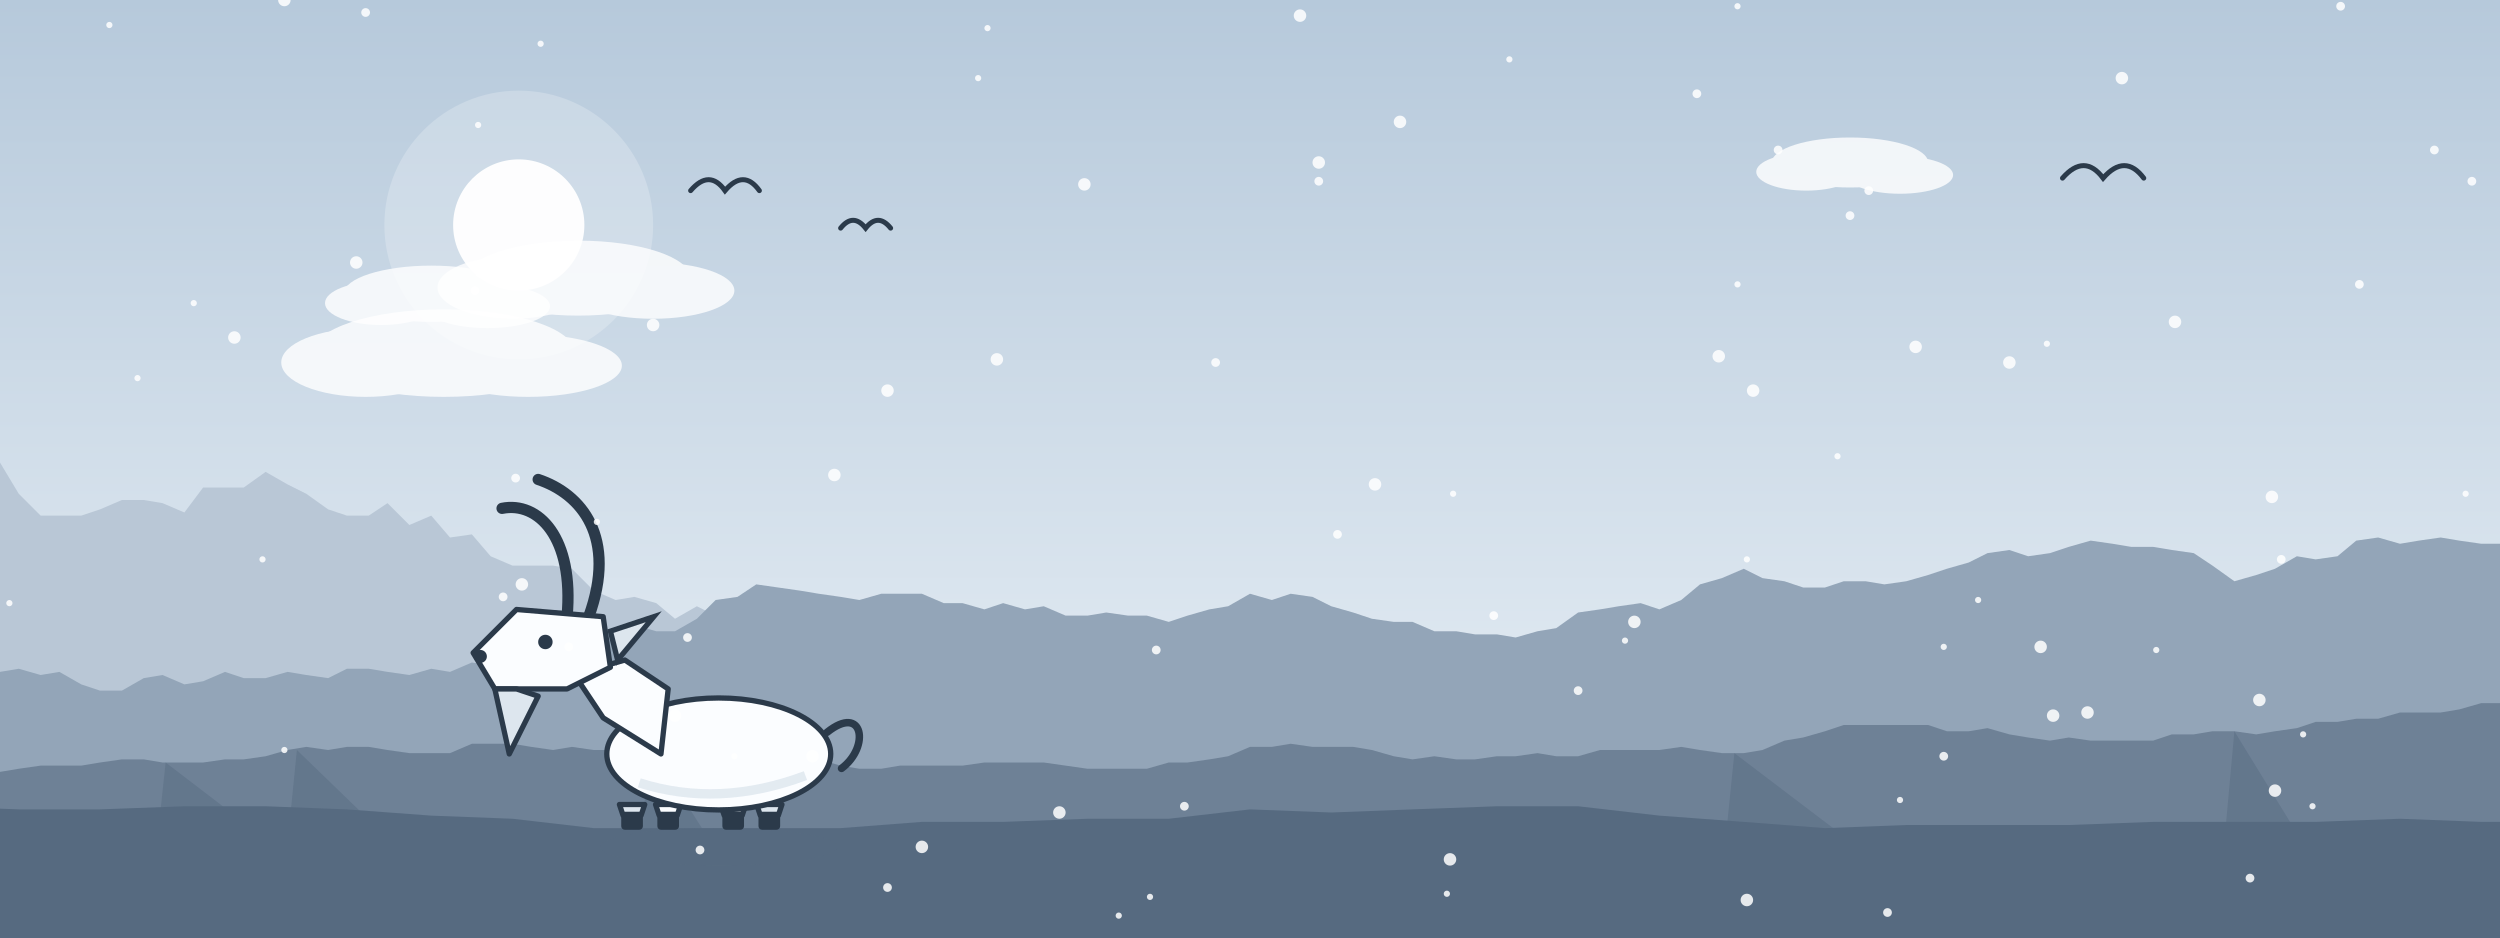
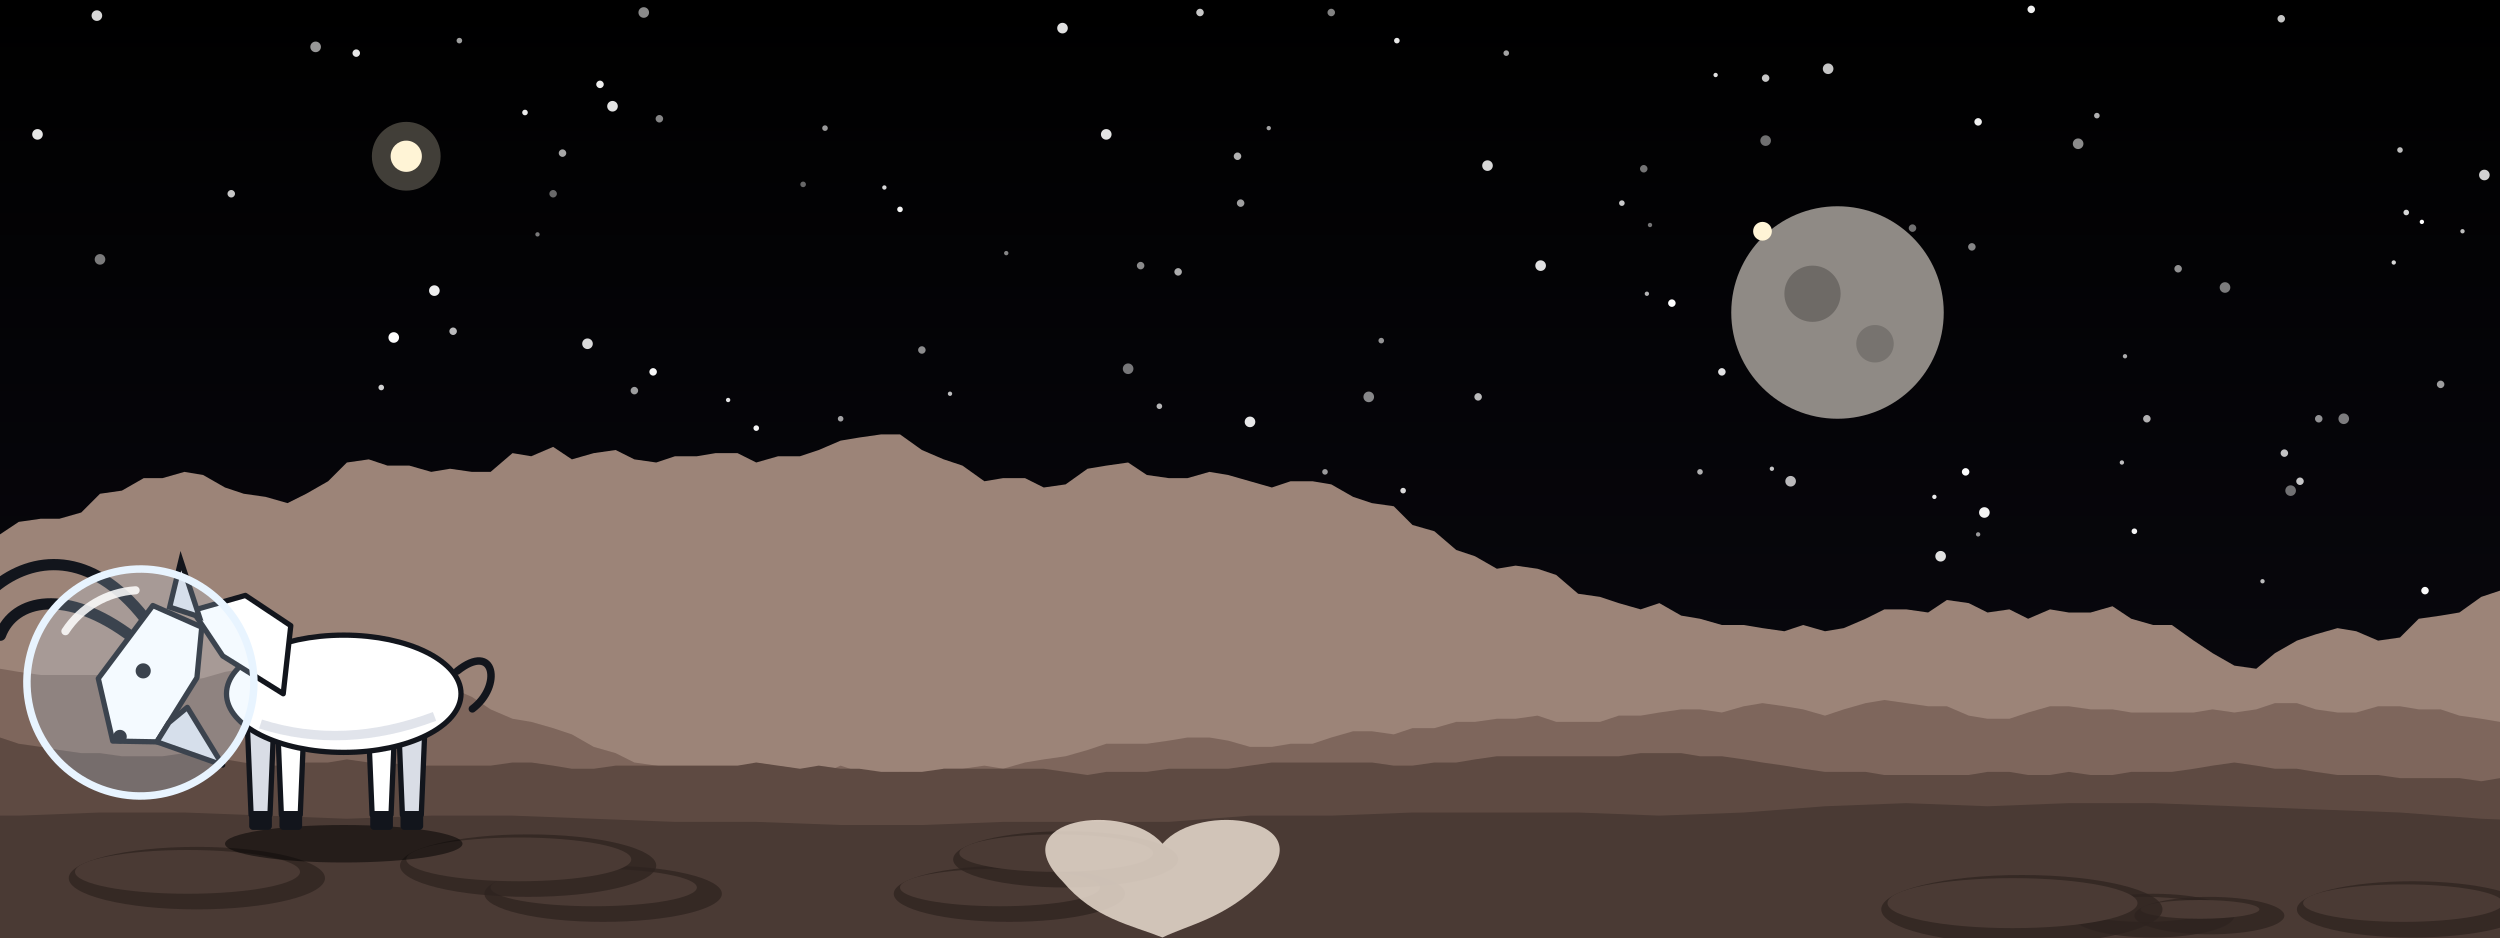
<svg xmlns="http://www.w3.org/2000/svg" viewBox="0 0 800 300" role="img" aria-labelledby="t17">
  <defs>
    <linearGradient id="g17" x1="0" y1="0" x2="0" y2="1">
-       <stop offset="0" stop-color="#b6c9db" />
-       <stop offset="1" stop-color="#eef4f9" />
+       <stop offset="0" stop-color="#000000" />
+       <stop offset="1" stop-color="#0b0a12" />
    </linearGradient>
  </defs>
  <rect width="800" height="300" fill="url(#g17)" />
-   <circle cx="166" cy="72" r="21" fill="#ffffff" opacity=".95" />
-   <circle cx="166" cy="72" r="43" fill="#ffffff" opacity=".22" />
-   <g fill="#ffffff" opacity="0.8">
-     <ellipse cx="592" cy="52" rx="25" ry="8" />
-     <ellipse cx="578" cy="55" rx="16" ry="6" />
-     <ellipse cx="608" cy="56" rx="17" ry="6" />
-   </g>
-   <g fill="#ffffff" opacity="0.8">
-     <ellipse cx="138" cy="94" rx="28" ry="9" />
-     <ellipse cx="122" cy="97" rx="18" ry="7" />
-     <ellipse cx="156" cy="98" rx="20" ry="7" />
-   </g>
-   <g fill="#ffffff" opacity="0.8">
-     <ellipse cx="142" cy="113" rx="42" ry="14" />
-     <ellipse cx="117" cy="116" rx="27" ry="11" />
-     <ellipse cx="169" cy="117" rx="30" ry="10" />
-   </g>
-   <g fill="#ffffff" opacity="0.8">
-     <ellipse cx="185" cy="89" rx="36" ry="12" />
-     <ellipse cx="164" cy="92" rx="24" ry="10" />
-     <ellipse cx="209" cy="93" rx="26" ry="9" />
-   </g>
-   <path d="M269,73 q4,-5 8,0 q4,-5 8,0" fill="none" stroke="#2b3a4a" stroke-width="1.6" stroke-linecap="round" />
-   <path d="M660,57 q7,-8 13,0 q7,-8 13,0" fill="none" stroke="#2b3a4a" stroke-width="1.6" stroke-linecap="round" />
-   <path d="M221,61 q6,-7 11,0 q6,-7 11,0" fill="none" stroke="#2b3a4a" stroke-width="1.6" stroke-linecap="round" />
-   <path d="M-20,137 L-13,143 L-7,141 L-0,148 L6,158 L13,165 L19,165 L26,165 L32,163 L39,160 L46,160 L52,161 L59,164 L65,156 L72,156 L78,156 L85,151 L92,155 L98,158 L105,163 L111,165 L118,165 L124,161 L131,168 L138,165 L144,172 L151,171 L157,178 L164,181 L170,181 L177,181 L183,182 L190,189 L197,192 L203,191 L210,193 L216,198 L223,194 L229,197 L236,204 L242,208 L249,204 L256,202 L262,210 L269,211 L275,212 L282,222 L288,223 L295,222 L302,222 L308,219 L315,221 L321,230 L328,228 L334,236 L341,237 L348,230 L354,229 L361,226 L367,220 L374,212 L380,215 L387,214 L393,215 L400,219 L407,215 L413,208 L420,213 L426,209 L433,212 L439,215 L446,212 L452,215 L459,218 L466,223 L472,232 L479,235 L485,236 L492,235 L498,237 L505,246 L512,248 L518,259 L525,261 L531,260 L538,261 L544,252 L551,246 L558,248 L564,243 L571,247 L577,252 L584,259 L590,259 L597,256 L603,260 L610,266 L617,258 L623,253 L630,247 L636,235 L643,232 L649,231 L656,227 L662,225 L669,218 L676,217 L682,214 L689,221 L695,215 L702,216 L708,210 L715,201 L722,202 L728,202 L735,204 L741,197 L748,194 L754,195 L761,200 L768,197 L774,195 L781,186 L787,187 L794,191 L800,186 L807,191 L813,201 L820,206 L820,305 L-20,305 Z" fill="#b9c7d6" />
-   <clipPath id="c17118">
-     <path d="M-20,-5 L820,-5 L826,117 L808,118 L790,123 L772,119 L754,109 L736,122 L718,123 L700,126 L682,126 L664,118 L646,125 L628,117 L610,111 L592,118 L574,126 L556,110 L538,116 L520,120 L502,114 L484,109 L466,120 L448,127 L430,125 L412,120 L394,121 L376,119 L358,113 L340,117 L322,111 L304,126 L286,118 L268,115 L250,116 L232,114 L214,115 L196,121 L178,114 L160,116 L142,117 L124,124 L106,113 L88,115 L70,121 L52,110 L34,113 L16,119 L-2,119 L-20,114 Z" />
-   </clipPath>
-   <path d="M-20,137 L-13,143 L-7,141 L-0,148 L6,158 L13,165 L19,165 L26,165 L32,163 L39,160 L46,160 L52,161 L59,164 L65,156 L72,156 L78,156 L85,151 L92,155 L98,158 L105,163 L111,165 L118,165 L124,161 L131,168 L138,165 L144,172 L151,171 L157,178 L164,181 L170,181 L177,181 L183,182 L190,189 L197,192 L203,191 L210,193 L216,198 L223,194 L229,197 L236,204 L242,208 L249,204 L256,202 L262,210 L269,211 L275,212 L282,222 L288,223 L295,222 L302,222 L308,219 L315,221 L321,230 L328,228 L334,236 L341,237 L348,230 L354,229 L361,226 L367,220 L374,212 L380,215 L387,214 L393,215 L400,219 L407,215 L413,208 L420,213 L426,209 L433,212 L439,215 L446,212 L452,215 L459,218 L466,223 L472,232 L479,235 L485,236 L492,235 L498,237 L505,246 L512,248 L518,259 L525,261 L531,260 L538,261 L544,252 L551,246 L558,248 L564,243 L571,247 L577,252 L584,259 L590,259 L597,256 L603,260 L610,266 L617,258 L623,253 L630,247 L636,235 L643,232 L649,231 L656,227 L662,225 L669,218 L676,217 L682,214 L689,221 L695,215 L702,216 L708,210 L715,201 L722,202 L728,202 L735,204 L741,197 L748,194 L754,195 L761,200 L768,197 L774,195 L781,186 L787,187 L794,191 L800,186 L807,191 L813,201 L820,206 L820,305 L-20,305 Z" fill="#ffffff" clip-path="url(#c17118)" opacity=".96" />
-   <path d="M-20,213 L-13,213 L-7,213 L-0,215 L6,214 L13,216 L19,215 L26,219 L32,221 L39,221 L46,217 L52,216 L59,219 L65,218 L72,215 L78,217 L85,217 L92,215 L98,216 L105,217 L111,214 L118,214 L124,215 L131,216 L138,214 L144,215 L151,212 L157,213 L164,215 L170,215 L177,213 L183,209 L190,204 L197,202 L203,200 L210,202 L216,202 L223,198 L229,192 L236,191 L242,187 L249,188 L256,189 L262,190 L269,191 L275,192 L282,190 L288,190 L295,190 L302,193 L308,193 L315,195 L321,193 L328,195 L334,194 L341,197 L348,197 L354,196 L361,197 L367,197 L374,199 L380,197 L387,195 L393,194 L400,190 L407,192 L413,190 L420,191 L426,194 L433,196 L439,198 L446,199 L452,199 L459,202 L466,202 L472,203 L479,203 L485,204 L492,202 L498,201 L505,196 L512,195 L518,194 L525,193 L531,195 L538,192 L544,187 L551,185 L558,182 L564,185 L571,186 L577,188 L584,188 L590,186 L597,186 L603,187 L610,186 L617,184 L623,182 L630,180 L636,177 L643,176 L649,178 L656,177 L662,175 L669,173 L676,174 L682,175 L689,175 L695,176 L702,177 L708,181 L715,186 L722,184 L728,182 L735,178 L741,179 L748,178 L754,173 L761,172 L768,174 L774,173 L781,172 L787,173 L794,174 L800,174 L807,178 L813,180 L820,181 L820,305 L-20,305 Z" fill="#93a5b8" />
-   <clipPath id="c17155">
-     <path d="M-20,-5 L820,-5 L826,155 L808,163 L790,150 L772,155 L754,155 L736,152 L718,159 L700,153 L682,162 L664,147 L646,162 L628,148 L610,151 L592,162 L574,151 L556,147 L538,158 L520,163 L502,161 L484,148 L466,151 L448,157 L430,150 L412,154 L394,164 L376,154 L358,152 L340,148 L322,154 L304,153 L286,157 L268,150 L250,146 L232,159 L214,154 L196,156 L178,156 L160,152 L142,163 L124,156 L106,157 L88,149 L70,147 L52,160 L34,147 L16,153 L-2,152 L-20,162 Z" />
-   </clipPath>
-   <path d="M-20,213 L-13,213 L-7,213 L-0,215 L6,214 L13,216 L19,215 L26,219 L32,221 L39,221 L46,217 L52,216 L59,219 L65,218 L72,215 L78,217 L85,217 L92,215 L98,216 L105,217 L111,214 L118,214 L124,215 L131,216 L138,214 L144,215 L151,212 L157,213 L164,215 L170,215 L177,213 L183,209 L190,204 L197,202 L203,200 L210,202 L216,202 L223,198 L229,192 L236,191 L242,187 L249,188 L256,189 L262,190 L269,191 L275,192 L282,190 L288,190 L295,190 L302,193 L308,193 L315,195 L321,193 L328,195 L334,194 L341,197 L348,197 L354,196 L361,197 L367,197 L374,199 L380,197 L387,195 L393,194 L400,190 L407,192 L413,190 L420,191 L426,194 L433,196 L439,198 L446,199 L452,199 L459,202 L466,202 L472,203 L479,203 L485,204 L492,202 L498,201 L505,196 L512,195 L518,194 L525,193 L531,195 L538,192 L544,187 L551,185 L558,182 L564,185 L571,186 L577,188 L584,188 L590,186 L597,186 L603,187 L610,186 L617,184 L623,182 L630,180 L636,177 L643,176 L649,178 L656,177 L662,175 L669,173 L676,174 L682,175 L689,175 L695,176 L702,177 L708,181 L715,186 L722,184 L728,182 L735,178 L741,179 L748,178 L754,173 L761,172 L768,174 L774,173 L781,172 L787,173 L794,174 L800,174 L807,178 L813,180 L820,181 L820,305 L-20,305 Z" fill="#ffffff" clip-path="url(#c17155)" opacity=".96" />
-   <path d="M-20,250 L-13,249 L-7,248 L-0,247 L6,246 L13,245 L19,245 L26,245 L32,244 L39,243 L46,243 L52,244 L59,244 L65,244 L72,243 L78,243 L85,242 L92,240 L98,239 L105,240 L111,239 L118,239 L124,240 L131,241 L138,241 L144,241 L151,238 L157,238 L164,238 L170,239 L177,240 L183,239 L190,240 L197,240 L203,240 L210,238 L216,239 L223,238 L229,239 L236,240 L242,240 L249,241 L256,242 L262,243 L269,245 L275,246 L282,246 L288,245 L295,245 L302,245 L308,245 L315,244 L321,244 L328,244 L334,244 L341,245 L348,246 L354,246 L361,246 L367,246 L374,244 L380,244 L387,243 L393,242 L400,239 L407,239 L413,238 L420,239 L426,239 L433,239 L439,240 L446,242 L452,243 L459,242 L466,243 L472,243 L479,242 L485,242 L492,241 L498,242 L505,242 L512,240 L518,240 L525,240 L531,240 L538,239 L544,240 L551,241 L558,241 L564,240 L571,237 L577,236 L584,234 L590,232 L597,232 L603,232 L610,232 L617,232 L623,234 L630,234 L636,233 L643,235 L649,236 L656,237 L662,236 L669,237 L676,237 L682,237 L689,237 L695,235 L702,235 L708,234 L715,234 L722,235 L728,234 L735,233 L741,231 L748,231 L754,230 L761,230 L768,228 L774,228 L781,228 L787,227 L794,225 L800,225 L807,224 L813,225 L820,226 L820,305 L-20,305 Z" fill="#6e8196" />
-   <clipPath id="c17205">
-     <path d="M-20,-5 L820,-5 L826,197 L808,199 L790,201 L772,202 L754,200 L736,198 L718,201 L700,199 L682,200 L664,200 L646,209 L628,200 L610,209 L592,209 L574,197 L556,200 L538,210 L520,199 L502,207 L484,204 L466,208 L448,207 L430,208 L412,197 L394,202 L376,206 L358,199 L340,211 L322,199 L304,204 L286,206 L268,199 L250,196 L232,212 L214,213 L196,209 L178,212 L160,204 L142,212 L124,210 L106,202 L88,196 L70,206 L52,211 L34,199 L16,210 L-2,206 L-20,197 Z" />
-   </clipPath>
-   <path d="M-20,250 L-13,249 L-7,248 L-0,247 L6,246 L13,245 L19,245 L26,245 L32,244 L39,243 L46,243 L52,244 L59,244 L65,244 L72,243 L78,243 L85,242 L92,240 L98,239 L105,240 L111,239 L118,239 L124,240 L131,241 L138,241 L144,241 L151,238 L157,238 L164,238 L170,239 L177,240 L183,239 L190,240 L197,240 L203,240 L210,238 L216,239 L223,238 L229,239 L236,240 L242,240 L249,241 L256,242 L262,243 L269,245 L275,246 L282,246 L288,245 L295,245 L302,245 L308,245 L315,244 L321,244 L328,244 L334,244 L341,245 L348,246 L354,246 L361,246 L367,246 L374,244 L380,244 L387,243 L393,242 L400,239 L407,239 L413,238 L420,239 L426,239 L433,239 L439,240 L446,242 L452,243 L459,242 L466,243 L472,243 L479,242 L485,242 L492,241 L498,242 L505,242 L512,240 L518,240 L525,240 L531,240 L538,239 L544,240 L551,241 L558,241 L564,240 L571,237 L577,236 L584,234 L590,232 L597,232 L603,232 L610,232 L617,232 L623,234 L630,234 L636,233 L643,235 L649,236 L656,237 L662,236 L669,237 L676,237 L682,237 L689,237 L695,235 L702,235 L708,234 L715,234 L722,235 L728,234 L735,233 L741,231 L748,231 L754,230 L761,230 L768,228 L774,228 L781,228 L787,227 L794,225 L800,225 L807,224 L813,225 L820,226 L820,305 L-20,305 Z" fill="#ffffff" clip-path="url(#c17205)" opacity=".96" />
-   <polygon points="208,239 247,300 202,300" fill="#566a80" opacity=".45" />
-   <polygon points="53,244 121,296 47,300" fill="#566a80" opacity=".45" />
-   <polygon points="555,241 609,282 549,300" fill="#566a80" opacity=".45" />
-   <polygon points="95,240 157,300 89,300" fill="#566a80" opacity=".45" />
-   <polygon points="715,234 758,304 709,300" fill="#566a80" opacity=".45" />
-   <path d="M-20,258 L6,259 L32,259 L59,258 L85,258 L111,259 L138,261 L164,262 L190,265 L216,265 L242,265 L269,265 L295,263 L321,263 L348,262 L374,262 L400,259 L426,260 L452,259 L479,258 L505,258 L531,261 L558,263 L584,265 L610,264 L636,264 L662,264 L689,263 L715,263 L741,263 L768,262 L794,263 L820,263 L820,305 L-20,305 Z" fill="#566a80" />
-   <ellipse cx="230" cy="271" rx="38" ry="6" fill="#566a80" opacity=".7" />
-   <g transform="translate(230 269) rotate(0) scale(-1.155739 1.155739)">
-     <polygon points="-17.5,-10 -10.5,-10 -11.5,-7 -16.5,-7" fill="#dde6ee" stroke="#2b3a4a" stroke-width="1.47" stroke-linejoin="round" />
-     <rect x="-17.0" y="-8" width="6" height="5" rx="1" fill="#2b3a4a" />
-     <polygon points="-7.5,-10 -0.5,-10 -1.5,-7 -6.5,-7" fill="#fbfdff" stroke="#2b3a4a" stroke-width="1.47" stroke-linejoin="round" />
-     <rect x="-7.0" y="-8" width="6" height="5" rx="1" fill="#2b3a4a" />
-     <polygon points="10.5,-10 17.5,-10 16.5,-7 11.5,-7" fill="#fbfdff" stroke="#2b3a4a" stroke-width="1.47" stroke-linejoin="round" />
-     <rect x="11.0" y="-8" width="6" height="5" rx="1" fill="#2b3a4a" />
-     <polygon points="20.5,-10 27.5,-10 26.5,-7 21.5,-7" fill="#dde6ee" stroke="#2b3a4a" stroke-width="1.47" stroke-linejoin="round" />
-     <rect x="21.0" y="-8" width="6" height="5" rx="1" fill="#2b3a4a" />
-     <path d="M-30,-30 C-40,-38 -42,-26 -34,-20" fill="none" stroke="#2b3a4a" stroke-width="2.08" stroke-linecap="round" />
-     <ellipse cx="0" cy="-24" rx="31" ry="15.5" fill="#fbfdff" stroke="#2b3a4a" stroke-width="1.47" />
-     <path d="M-24,-18 Q0,-9 22,-16" fill="none" stroke="#dde6ee" stroke-width="2.60" opacity=".8" />
-     <polygon points="16,-24 32,-34 40,-46 26,-50 14,-42" fill="#fbfdff" stroke="#2b3a4a" stroke-width="1.47" stroke-linejoin="round" />
-     <g transform="rotate(0 28 -38) translate(34 -54)">
-       <path d="M2,-8 C-6,-30 4,-42 16,-46" fill="none" stroke="#2b3a4a" stroke-width="3.11" stroke-linecap="round" />
-       <path d="M8,-8 C6,-30 16,-40 26,-38" fill="none" stroke="#2b3a4a" stroke-width="3.11" stroke-linecap="round" />
-       <polygon points="-4,-4 -16,-8 -6,4" fill="#dde6ee" stroke="#2b3a4a" stroke-width="1.47" />
-       <polygon points="-2,-8 22,-10 34,2 28,12 8,12 -4,6" fill="#fbfdff" stroke="#2b3a4a" stroke-width="1.47" stroke-linejoin="round" />
-       <polygon points="22,12 28,12 24,30 16,14" fill="#dde6ee" stroke="#2b3a4a" stroke-width="1.47" stroke-linejoin="round" />
-       <circle cx="14" cy="-1" r="2" fill="#2b3a4a" />
-       <circle cx="32" cy="3" r="1.8" fill="#2b3a4a" />
+   <circle cx="766" cy="84" r="0.7" fill="#ffffff" opacity="0.84" />
+   <circle cx="242" cy="137" r="0.9" fill="#ffffff" opacity="0.96" />
+   <circle cx="598" cy="102" r="1.7" fill="#ffffff" opacity="0.58" />
+   <circle cx="585" cy="22" r="1.7" fill="#ffffff" opacity="0.77" />
+   <circle cx="671" cy="37" r="0.9" fill="#ffffff" opacity="0.69" />
+   <circle cx="724" cy="186" r="0.7" fill="#ffffff" opacity="0.73" />
+   <circle cx="680" cy="114" r="0.7" fill="#ffffff" opacity="0.67" />
+   <circle cx="750" cy="134" r="1.7" fill="#ffffff" opacity="0.48" />
+   <circle cx="400" cy="135" r="1.7" fill="#ffffff" opacity="0.91" />
+   <circle cx="295" cy="112" r="1.2" fill="#ffffff" opacity="0.54" />
+   <circle cx="731" cy="145" r="1.2" fill="#ffffff" opacity="0.76" />
+   <circle cx="209" cy="119" r="1.2" fill="#ffffff" opacity="0.97" />
+   <circle cx="196" cy="34" r="1.7" fill="#ffffff" opacity="0.89" />
+   <circle cx="635" cy="164" r="1.7" fill="#ffffff" opacity="0.95" />
+   <circle cx="665" cy="46" r="1.7" fill="#ffffff" opacity="0.54" />
+   <circle cx="544" cy="151" r="0.9" fill="#ffffff" opacity="0.68" />
+   <circle cx="449" cy="157" r="0.9" fill="#ffffff" opacity="0.85" />
+   <circle cx="269" cy="134" r="0.9" fill="#ffffff" opacity="0.63" />
+   <circle cx="770" cy="68" r="0.9" fill="#ffffff" opacity="0.84" />
+   <circle cx="126" cy="108" r="1.7" fill="#ffffff" opacity="0.99" />
+   <circle cx="257" cy="59" r="0.9" fill="#ffffff" opacity="0.40" />
+   <circle cx="177" cy="62" r="1.2" fill="#ffffff" opacity="0.41" />
+   <circle cx="188" cy="110" r="1.7" fill="#ffffff" opacity="0.85" />
+   <circle cx="633" cy="171" r="0.7" fill="#ffffff" opacity="0.59" />
+   <circle cx="603" cy="105" r="0.7" fill="#ffffff" opacity="0.60" />
+   <circle cx="742" cy="134" r="1.2" fill="#ffffff" opacity="0.56" />
+   <circle cx="442" cy="109" r="0.9" fill="#ffffff" opacity="0.57" />
+   <circle cx="340" cy="9" r="1.7" fill="#ffffff" opacity="0.88" />
+   <circle cx="775" cy="71" r="0.7" fill="#ffffff" opacity="1.00" />
+   <circle cx="264" cy="41" r="0.9" fill="#ffffff" opacity="0.60" />
+   <circle cx="203" cy="125" r="1.2" fill="#ffffff" opacity="0.61" />
+   <circle cx="31" cy="5" r="1.7" fill="#ffffff" opacity="0.84" />
+   <circle cx="168" cy="36" r="0.9" fill="#ffffff" opacity="0.92" />
+   <circle cx="384" cy="4" r="1.2" fill="#ffffff" opacity="0.78" />
+   <circle cx="367" cy="175" r="0.7" fill="#ffffff" opacity="0.54" />
+   <circle cx="650" cy="3" r="1.2" fill="#ffffff" opacity="0.94" />
+   <circle cx="679" cy="148" r="0.7" fill="#ffffff" opacity="0.75" />
+   <circle cx="361" cy="118" r="1.7" fill="#ffffff" opacity="0.46" />
+   <circle cx="565" cy="45" r="1.7" fill="#ffffff" opacity="0.43" />
+   <circle cx="206" cy="4" r="1.7" fill="#ffffff" opacity="0.54" />
+   <circle cx="526" cy="54" r="1.2" fill="#ffffff" opacity="0.45" />
+   <circle cx="567" cy="150" r="0.7" fill="#ffffff" opacity="0.77" />
+   <circle cx="426" cy="4" r="1.2" fill="#ffffff" opacity="0.51" />
+   <circle cx="122" cy="124" r="0.9" fill="#ffffff" opacity="0.82" />
+   <circle cx="573" cy="154" r="1.7" fill="#ffffff" opacity="0.72" />
+   <circle cx="473" cy="127" r="1.2" fill="#ffffff" opacity="0.73" />
+   <circle cx="304" cy="126" r="0.7" fill="#ffffff" opacity="0.74" />
+   <circle cx="371" cy="130" r="0.9" fill="#ffffff" opacity="0.71" />
+   <circle cx="476" cy="53" r="1.7" fill="#ffffff" opacity="0.84" />
+   <circle cx="549" cy="24" r="0.7" fill="#ffffff" opacity="0.88" />
+   <circle cx="612" cy="73" r="1.2" fill="#ffffff" opacity="0.44" />
+   <circle cx="781" cy="123" r="1.2" fill="#ffffff" opacity="0.61" />
+   <circle cx="192" cy="27" r="1.2" fill="#ffffff" opacity="0.93" />
+   <circle cx="139" cy="93" r="1.7" fill="#ffffff" opacity="0.93" />
+   <circle cx="565" cy="25" r="1.2" fill="#ffffff" opacity="0.78" />
+   <circle cx="519" cy="65" r="0.9" fill="#ffffff" opacity="0.79" />
+   <circle cx="101" cy="15" r="1.7" fill="#ffffff" opacity="0.59" />
+   <circle cx="283" cy="60" r="0.7" fill="#ffffff" opacity="0.85" />
+   <circle cx="129" cy="177" r="0.9" fill="#ffffff" opacity="0.50" />
+   <circle cx="237" cy="185" r="1.2" fill="#ffffff" opacity="0.78" />
+   <circle cx="633" cy="39" r="1.2" fill="#ffffff" opacity="0.94" />
+   <circle cx="397" cy="65" r="1.2" fill="#ffffff" opacity="0.62" />
+   <circle cx="712" cy="92" r="1.7" fill="#ffffff" opacity="0.48" />
+   <circle cx="211" cy="38" r="1.2" fill="#ffffff" opacity="0.52" />
+   <circle cx="621" cy="178" r="1.7" fill="#ffffff" opacity="0.88" />
+   <circle cx="736" cy="154" r="1.2" fill="#ffffff" opacity="0.77" />
+   <circle cx="438" cy="127" r="1.7" fill="#ffffff" opacity="0.52" />
+   <circle cx="354" cy="43" r="1.7" fill="#ffffff" opacity="0.89" />
+   <circle cx="611" cy="118" r="1.2" fill="#ffffff" opacity="0.74" />
+   <circle cx="629" cy="151" r="1.2" fill="#ffffff" opacity="0.99" />
+   <circle cx="124" cy="173" r="1.2" fill="#ffffff" opacity="0.85" />
+   <circle cx="145" cy="106" r="1.2" fill="#ffffff" opacity="0.73" />
+   <circle cx="377" cy="87" r="1.2" fill="#ffffff" opacity="0.67" />
+   <circle cx="619" cy="159" r="0.7" fill="#ffffff" opacity="0.92" />
+   <circle cx="447" cy="13" r="0.9" fill="#ffffff" opacity="0.91" />
+   <circle cx="733" cy="157" r="1.7" fill="#ffffff" opacity="0.43" />
+   <circle cx="535" cy="97" r="1.2" fill="#ffffff" opacity="1.00" />
+   <circle cx="12" cy="43" r="1.7" fill="#ffffff" opacity="0.90" />
+   <circle cx="172" cy="75" r="0.7" fill="#ffffff" opacity="0.47" />
+   <circle cx="683" cy="170" r="0.9" fill="#ffffff" opacity="0.96" />
+   <circle cx="197" cy="149" r="1.2" fill="#ffffff" opacity="0.97" />
+   <circle cx="528" cy="72" r="0.7" fill="#ffffff" opacity="0.45" />
+   <circle cx="298" cy="170" r="0.9" fill="#ffffff" opacity="0.91" />
+   <circle cx="551" cy="119" r="1.2" fill="#ffffff" opacity="0.89" />
+   <circle cx="482" cy="17" r="0.9" fill="#ffffff" opacity="0.64" />
+   <circle cx="147" cy="13" r="0.9" fill="#ffffff" opacity="0.62" />
+   <circle cx="730" cy="6" r="1.2" fill="#ffffff" opacity="0.77" />
+   <circle cx="776" cy="189" r="1.2" fill="#ffffff" opacity="0.98" />
+   <circle cx="424" cy="151" r="0.9" fill="#ffffff" opacity="0.60" />
+   <circle cx="346" cy="187" r="1.2" fill="#ffffff" opacity="0.47" />
+   <circle cx="788" cy="74" r="0.7" fill="#ffffff" opacity="0.74" />
+   <circle cx="396" cy="50" r="1.2" fill="#ffffff" opacity="0.69" />
+   <circle cx="322" cy="81" r="0.7" fill="#ffffff" opacity="0.52" />
+   <circle cx="74" cy="62" r="1.2" fill="#ffffff" opacity="0.78" />
+   <circle cx="493" cy="85" r="1.7" fill="#ffffff" opacity="0.88" />
+   <circle cx="795" cy="56" r="1.7" fill="#ffffff" opacity="0.82" />
+   <circle cx="32" cy="83" r="1.7" fill="#ffffff" opacity="0.47" />
+   <circle cx="768" cy="48" r="0.9" fill="#ffffff" opacity="0.74" />
+   <circle cx="579" cy="130" r="1.2" fill="#ffffff" opacity="0.48" />
+   <circle cx="114" cy="17" r="1.2" fill="#ffffff" opacity="0.90" />
+   <circle cx="180" cy="49" r="1.2" fill="#ffffff" opacity="0.65" />
+   <circle cx="406" cy="41" r="0.7" fill="#ffffff" opacity="0.63" />
+   <circle cx="386" cy="166" r="1.7" fill="#ffffff" opacity="0.50" />
+   <circle cx="631" cy="79" r="1.2" fill="#ffffff" opacity="0.52" />
+   <circle cx="687" cy="134" r="1.2" fill="#ffffff" opacity="0.69" />
+   <circle cx="288" cy="67" r="0.9" fill="#ffffff" opacity="0.96" />
+   <circle cx="697" cy="86" r="1.2" fill="#ffffff" opacity="0.56" />
+   <circle cx="527" cy="94" r="0.7" fill="#ffffff" opacity="0.70" />
+   <circle cx="365" cy="85" r="1.2" fill="#ffffff" opacity="0.54" />
+   <circle cx="233" cy="128" r="0.7" fill="#ffffff" opacity="0.89" />
+   <circle cx="588" cy="100" r="34" fill="#8f8a85" />
+   <circle cx="580" cy="94" r="9" fill="#6e6a66" />
+   <circle cx="600" cy="110" r="6" fill="#77736f" />
+   <circle cx="564" cy="74" r="3" fill="#fff4d6" />
+   <circle cx="130" cy="50" r="5" fill="#fff4d6" />
+   <circle cx="130" cy="50" r="11" fill="#fff4d6" opacity=".25" />
+   <path d="M-20,169 L-13,173 L-7,172 L-0,171 L6,167 L13,166 L19,166 L26,164 L32,158 L39,157 L46,153 L52,153 L59,151 L65,152 L72,156 L78,158 L85,159 L92,161 L98,158 L105,154 L111,148 L118,147 L124,149 L131,149 L138,151 L144,150 L151,151 L157,151 L164,145 L170,146 L177,143 L183,147 L190,145 L197,144 L203,147 L210,148 L216,146 L223,146 L229,145 L236,145 L242,148 L249,146 L256,146 L262,144 L269,141 L275,140 L282,139 L288,139 L295,144 L302,147 L308,149 L315,154 L321,153 L328,153 L334,156 L341,155 L348,150 L354,149 L361,148 L367,152 L374,153 L380,153 L387,151 L393,152 L400,154 L407,156 L413,154 L420,154 L426,155 L433,159 L439,161 L446,162 L452,168 L459,170 L466,176 L472,178 L479,182 L485,181 L492,182 L498,184 L505,190 L512,191 L518,193 L525,195 L531,193 L538,197 L544,198 L551,200 L558,200 L564,201 L571,202 L577,200 L584,202 L590,201 L597,198 L603,195 L610,195 L617,196 L623,192 L630,193 L636,196 L643,195 L649,198 L656,195 L662,196 L669,196 L676,194 L682,198 L689,200 L695,200 L702,205 L708,209 L715,213 L722,214 L728,209 L735,205 L741,203 L748,201 L754,202 L761,205 L768,204 L774,198 L781,197 L787,196 L794,191 L800,189 L807,186 L813,186 L820,189 L820,305 L-20,305 Z" fill="#9c8478" />
+   <path d="M-20,212 L-13,212 L-7,213 L-0,214 L6,215 L13,216 L19,216 L26,216 L32,216 L39,217 L46,219 L52,219 L59,218 L65,217 L72,215 L78,214 L85,213 L92,213 L98,215 L105,217 L111,217 L118,217 L124,218 L131,217 L138,218 L144,220 L151,223 L157,227 L164,230 L170,231 L177,233 L183,235 L190,239 L197,241 L203,244 L210,245 L216,246 L223,246 L229,246 L236,247 L242,250 L249,251 L256,249 L262,248 L269,245 L275,247 L282,248 L288,247 L295,248 L302,246 L308,246 L315,245 L321,246 L328,244 L334,243 L341,242 L348,240 L354,238 L361,238 L367,238 L374,237 L380,236 L387,236 L393,237 L400,239 L407,239 L413,238 L420,238 L426,236 L433,234 L439,234 L446,235 L452,233 L459,233 L466,231 L472,231 L479,230 L485,230 L492,229 L498,231 L505,231 L512,231 L518,229 L525,229 L531,228 L538,227 L544,227 L551,228 L558,226 L564,225 L571,226 L577,227 L584,229 L590,227 L597,225 L603,224 L610,225 L617,226 L623,226 L630,229 L636,230 L643,230 L649,228 L656,226 L662,226 L669,227 L676,227 L682,228 L689,228 L695,228 L702,228 L708,227 L715,228 L722,227 L728,225 L735,225 L741,227 L748,228 L754,228 L761,226 L768,226 L774,227 L781,227 L787,229 L794,230 L800,231 L807,231 L813,232 L820,231 L820,305 L-20,305 Z" fill="#7e665c" />
+   <path d="M-20,232 L-13,233 L-7,235 L-0,236 L6,238 L13,239 L19,240 L26,241 L32,241 L39,242 L46,242 L52,242 L59,241 L65,242 L72,243 L78,244 L85,245 L92,245 L98,244 L105,244 L111,243 L118,244 L124,244 L131,245 L138,245 L144,245 L151,245 L157,245 L164,244 L170,244 L177,245 L183,246 L190,246 L197,245 L203,245 L210,245 L216,245 L223,245 L229,245 L236,245 L242,244 L249,245 L256,246 L262,245 L269,246 L275,246 L282,247 L288,247 L295,247 L302,246 L308,246 L315,246 L321,246 L328,246 L334,246 L341,247 L348,248 L354,247 L361,247 L367,247 L374,246 L380,246 L387,246 L393,246 L400,245 L407,244 L413,244 L420,244 L426,244 L433,244 L439,244 L446,245 L452,245 L459,244 L466,244 L472,243 L479,242 L485,242 L492,242 L498,242 L505,242 L512,242 L518,242 L525,241 L531,241 L538,241 L544,242 L551,242 L558,243 L564,244 L571,245 L577,246 L584,247 L590,247 L597,247 L603,248 L610,248 L617,248 L623,248 L630,248 L636,247 L643,247 L649,248 L656,248 L662,247 L669,248 L676,248 L682,247 L689,247 L695,247 L702,246 L708,245 L715,244 L722,245 L728,246 L735,246 L741,247 L748,248 L754,248 L761,248 L768,249 L774,249 L781,249 L787,249 L794,250 L800,249 L807,248 L813,248 L820,248 L820,305 L-20,305 Z" fill="#5e4a42" />
+   <path d="M-20,261 L6,261 L32,260 L59,260 L85,261 L111,262 L138,261 L164,261 L190,262 L216,263 L242,263 L269,264 L295,264 L321,263 L348,263 L374,263 L400,261 L426,261 L452,260 L479,260 L505,260 L531,261 L558,260 L584,258 L610,257 L636,258 L662,257 L689,257 L715,258 L741,259 L768,260 L794,262 L820,263 L820,305 L-20,305 Z" fill="#4a3a34" />
+   <ellipse cx="193" cy="286" rx="38" ry="9" fill="#2e231f" opacity=".75" />
+   <ellipse cx="190" cy="284" rx="33" ry="6" fill="#4a3a34" />
+   <ellipse cx="169" cy="277" rx="41" ry="10" fill="#2e231f" opacity=".75" />
+   <ellipse cx="166" cy="275" rx="36" ry="7" fill="#4a3a34" />
+   <ellipse cx="689" cy="293" rx="26" ry="7" fill="#2e231f" opacity=".75" />
+   <ellipse cx="686" cy="291" rx="21" ry="4" fill="#4a3a34" />
+   <ellipse cx="707" cy="293" rx="24" ry="6" fill="#2e231f" opacity=".75" />
+   <ellipse cx="704" cy="291" rx="19" ry="3" fill="#4a3a34" />
+   <ellipse cx="647" cy="291" rx="45" ry="11" fill="#2e231f" opacity=".75" />
+   <ellipse cx="644" cy="289" rx="40" ry="8" fill="#4a3a34" />
+   <ellipse cx="772" cy="291" rx="37" ry="9" fill="#2e231f" opacity=".75" />
+   <ellipse cx="769" cy="289" rx="32" ry="6" fill="#4a3a34" />
+   <ellipse cx="323" cy="286" rx="37" ry="9" fill="#2e231f" opacity=".75" />
+   <ellipse cx="320" cy="284" rx="32" ry="6" fill="#4a3a34" />
+   <ellipse cx="341" cy="275" rx="36" ry="9" fill="#2e231f" opacity=".75" />
+   <ellipse cx="338" cy="273" rx="31" ry="6" fill="#4a3a34" />
+   <ellipse cx="63" cy="281" rx="41" ry="10" fill="#2e231f" opacity=".75" />
+   <ellipse cx="60" cy="279" rx="36" ry="7" fill="#4a3a34" />
+   <path d="M340,282 C320,262 360,256 372,270 C384,256 424,262 404,282 C392,294 380,296 372,300 C362,296 350,294 340,282 Z" fill="#e9dccf" opacity=".85" />
+   <ellipse cx="110" cy="270" rx="38" ry="6" fill="#000" opacity=".5" />
+   <g transform="translate(110 268) rotate(0) scale(-1.210464 1.210464)">
+     <polygon points="-21.5,-30 -14.5,-30 -15.5,-6 -20.5,-6" fill="#d9dde6" stroke="#12151c" stroke-width="1.40" stroke-linejoin="round" />
+     <rect x="-21.0" y="-7" width="6" height="5" rx="1" fill="#12151c" />
+     <polygon points="-13.5,-30 -6.5,-30 -7.5,-6 -12.5,-6" fill="#ffffff" stroke="#12151c" stroke-width="1.40" stroke-linejoin="round" />
+     <rect x="-13.0" y="-7" width="6" height="5" rx="1" fill="#12151c" />
+     <polygon points="10.5,-30 17.5,-30 16.5,-6 11.5,-6" fill="#ffffff" stroke="#12151c" stroke-width="1.40" stroke-linejoin="round" />
+     <rect x="11.0" y="-7" width="6" height="5" rx="1" fill="#12151c" />
+     <polygon points="18.5,-30 25.5,-30 24.5,-6 19.5,-6" fill="#d9dde6" stroke="#12151c" stroke-width="1.40" stroke-linejoin="round" />
+     <rect x="19.0" y="-7" width="6" height="5" rx="1" fill="#12151c" />
+     <path d="M-30,-44 C-40,-52 -42,-40 -34,-34" fill="none" stroke="#12151c" stroke-width="1.98" stroke-linecap="round" />
+     <ellipse cx="0" cy="-38" rx="31" ry="15.5" fill="#ffffff" stroke="#12151c" stroke-width="1.40" />
+     <path d="M-24,-32 Q0,-23 22,-30" fill="none" stroke="#d9dde6" stroke-width="2.48" opacity=".8" />
+     <polygon points="16,-38 32,-48 40,-60 26,-64 14,-56" fill="#ffffff" stroke="#12151c" stroke-width="1.40" stroke-linejoin="round" />
+     <g transform="rotate(58 28 -52) translate(34 -68)">
+       <path d="M2,-8 C-6,-30 4,-42 16,-46" fill="none" stroke="#12151c" stroke-width="2.97" stroke-linecap="round" />
+       <path d="M8,-8 C6,-30 16,-40 26,-38" fill="none" stroke="#12151c" stroke-width="2.97" stroke-linecap="round" />
+       <polygon points="-4,-4 -16,-8 -6,4" fill="#d9dde6" stroke="#12151c" stroke-width="1.40" />
+       <polygon points="-2,-8 22,-10 34,2 28,12 8,12 -4,6" fill="#ffffff" stroke="#12151c" stroke-width="1.40" stroke-linejoin="round" />
+       <polygon points="22,12 28,12 24,30 16,14" fill="#d9dde6" stroke="#12151c" stroke-width="1.40" stroke-linejoin="round" />
+       <circle cx="14" cy="-1" r="2" fill="#12151c" />
+       <circle cx="32" cy="3" r="1.8" fill="#12151c" />
+       <circle cx="17" cy="0" r="30" fill="#cfe9ff" fill-opacity=".22" stroke="#e8f4ff" stroke-width="1.98" />
+       <path d="M-3,-14 A24,24 0 0 1 16,-24" fill="none" stroke="#ffffff" stroke-width="2.15" stroke-linecap="round" opacity=".85" />
    </g>
  </g>
-   <circle cx="339" cy="260" r="2" fill="#ffffff" opacity=".85" />
-   <circle cx="91" cy="240" r="1" fill="#ffffff" opacity=".85" />
-   <circle cx="416" cy="5" r="2" fill="#ffffff" opacity=".85" />
-   <circle cx="440" cy="155" r="2" fill="#ffffff" opacity=".85" />
-   <circle cx="728" cy="253" r="2" fill="#ffffff" opacity=".85" />
-   <circle cx="633" cy="192" r="1" fill="#ffffff" opacity=".85" />
-   <circle cx="550" cy="114" r="2" fill="#ffffff" opacity=".85" />
-   <circle cx="235" cy="242" r="1" fill="#ffffff" opacity=".85" />
-   <circle cx="604" cy="292" r="1.4" fill="#ffffff" opacity=".85" />
-   <circle cx="696" cy="103" r="2" fill="#ffffff" opacity=".85" />
-   <circle cx="679" cy="25" r="2" fill="#ffffff" opacity=".85" />
-   <circle cx="295" cy="271" r="2" fill="#ffffff" opacity=".85" />
-   <circle cx="75" cy="108" r="2" fill="#ffffff" opacity=".85" />
-   <circle cx="608" cy="256" r="1" fill="#ffffff" opacity=".85" />
-   <circle cx="379" cy="258" r="1.4" fill="#ffffff" opacity=".85" />
-   <circle cx="559" cy="288" r="2" fill="#ffffff" opacity=".85" />
-   <circle cx="62" cy="97" r="1" fill="#ffffff" opacity=".85" />
-   <circle cx="316" cy="9" r="1" fill="#ffffff" opacity=".85" />
-   <circle cx="368" cy="287" r="1" fill="#ffffff" opacity=".85" />
-   <circle cx="448" cy="39" r="2" fill="#ffffff" opacity=".85" />
-   <circle cx="755" cy="91" r="1.4" fill="#ffffff" opacity=".85" />
-   <circle cx="690" cy="208" r="1" fill="#ffffff" opacity=".85" />
-   <circle cx="622" cy="207" r="1" fill="#ffffff" opacity=".85" />
-   <circle cx="737" cy="235" r="1" fill="#ffffff" opacity=".85" />
-   <circle cx="520" cy="205" r="1" fill="#ffffff" opacity=".85" />
-   <circle cx="668" cy="228" r="2" fill="#ffffff" opacity=".85" />
-   <circle cx="191" cy="167" r="1" fill="#ffffff" opacity=".85" />
-   <circle cx="749" cy="2" r="1.4" fill="#ffffff" opacity=".85" />
-   <circle cx="313" cy="25" r="1" fill="#ffffff" opacity=".85" />
-   <circle cx="655" cy="110" r="1" fill="#ffffff" opacity=".85" />
-   <circle cx="543" cy="30" r="1.4" fill="#ffffff" opacity=".85" />
-   <circle cx="84" cy="179" r="1" fill="#ffffff" opacity=".85" />
-   <circle cx="167" cy="187" r="2" fill="#ffffff" opacity=".85" />
-   <circle cx="730" cy="179" r="1.4" fill="#ffffff" opacity=".85" />
-   <circle cx="347" cy="59" r="2" fill="#ffffff" opacity=".85" />
-   <circle cx="182" cy="207" r="1.4" fill="#ffffff" opacity=".85" />
-   <circle cx="789" cy="158" r="1" fill="#ffffff" opacity=".85" />
-   <circle cx="370" cy="208" r="1.4" fill="#ffffff" opacity=".85" />
-   <circle cx="613" cy="111" r="2" fill="#ffffff" opacity=".85" />
-   <circle cx="505" cy="221" r="1.4" fill="#ffffff" opacity=".85" />
-   <circle cx="463" cy="286" r="1" fill="#ffffff" opacity=".85" />
-   <circle cx="267" cy="152" r="2" fill="#ffffff" opacity=".85" />
-   <circle cx="209" cy="104" r="2" fill="#ffffff" opacity=".85" />
-   <circle cx="523" cy="199" r="2" fill="#ffffff" opacity=".85" />
-   <circle cx="598" cy="61" r="1.4" fill="#ffffff" opacity=".85" />
-   <circle cx="220" cy="204" r="1.4" fill="#ffffff" opacity=".85" />
-   <circle cx="216" cy="229" r="2" fill="#ffffff" opacity=".85" />
-   <circle cx="114" cy="84" r="2" fill="#ffffff" opacity=".85" />
-   <circle cx="358" cy="293" r="1" fill="#ffffff" opacity=".85" />
-   <circle cx="117" cy="4" r="1.4" fill="#ffffff" opacity=".85" />
-   <circle cx="284" cy="125" r="2" fill="#ffffff" opacity=".85" />
-   <circle cx="173" cy="14" r="1" fill="#ffffff" opacity=".85" />
-   <circle cx="483" cy="19" r="1" fill="#ffffff" opacity=".85" />
-   <circle cx="720" cy="281" r="1.4" fill="#ffffff" opacity=".85" />
-   <circle cx="791" cy="58" r="1.4" fill="#ffffff" opacity=".85" />
-   <circle cx="569" cy="48" r="1.4" fill="#ffffff" opacity=".85" />
-   <circle cx="260" cy="242" r="2" fill="#ffffff" opacity=".85" />
-   <circle cx="389" cy="116" r="1.4" fill="#ffffff" opacity=".85" />
-   <circle cx="657" cy="229" r="2" fill="#ffffff" opacity=".85" />
-   <circle cx="3" cy="193" r="1" fill="#ffffff" opacity=".85" />
-   <circle cx="561" cy="125" r="2" fill="#ffffff" opacity=".85" />
-   <circle cx="91" cy="0" r="2" fill="#ffffff" opacity=".85" />
-   <circle cx="319" cy="115" r="2" fill="#ffffff" opacity=".85" />
-   <circle cx="224" cy="272" r="1.4" fill="#ffffff" opacity=".85" />
-   <circle cx="428" cy="171" r="1.4" fill="#ffffff" opacity=".85" />
-   <circle cx="723" cy="224" r="2" fill="#ffffff" opacity=".85" />
-   <circle cx="643" cy="116" r="2" fill="#ffffff" opacity=".85" />
-   <circle cx="154" cy="87" r="2" fill="#ffffff" opacity=".85" />
-   <circle cx="556" cy="91" r="1" fill="#ffffff" opacity=".85" />
-   <circle cx="556" cy="2" r="1" fill="#ffffff" opacity=".85" />
-   <circle cx="284" cy="284" r="1.4" fill="#ffffff" opacity=".85" />
-   <circle cx="152" cy="93" r="1.4" fill="#ffffff" opacity=".85" />
-   <circle cx="464" cy="275" r="2" fill="#ffffff" opacity=".85" />
-   <circle cx="779" cy="48" r="1.4" fill="#ffffff" opacity=".85" />
-   <circle cx="422" cy="52" r="2" fill="#ffffff" opacity=".85" />
-   <circle cx="35" cy="8" r="1" fill="#ffffff" opacity=".85" />
-   <circle cx="588" cy="146" r="1" fill="#ffffff" opacity=".85" />
-   <circle cx="465" cy="158" r="1" fill="#ffffff" opacity=".85" />
-   <circle cx="727" cy="159" r="2" fill="#ffffff" opacity=".85" />
-   <circle cx="653" cy="207" r="2" fill="#ffffff" opacity=".85" />
-   <circle cx="592" cy="69" r="1.4" fill="#ffffff" opacity=".85" />
-   <circle cx="740" cy="258" r="1" fill="#ffffff" opacity=".85" />
-   <circle cx="622" cy="242" r="1.4" fill="#ffffff" opacity=".85" />
-   <circle cx="165" cy="153" r="1.4" fill="#ffffff" opacity=".85" />
-   <circle cx="44" cy="121" r="1" fill="#ffffff" opacity=".85" />
-   <circle cx="478" cy="197" r="1.4" fill="#ffffff" opacity=".85" />
-   <circle cx="422" cy="58" r="1.4" fill="#ffffff" opacity=".85" />
-   <circle cx="559" cy="179" r="1" fill="#ffffff" opacity=".85" />
-   <circle cx="161" cy="191" r="1.4" fill="#ffffff" opacity=".85" />
-   <circle cx="153" cy="40" r="1" fill="#ffffff" opacity=".85" />
</svg>
